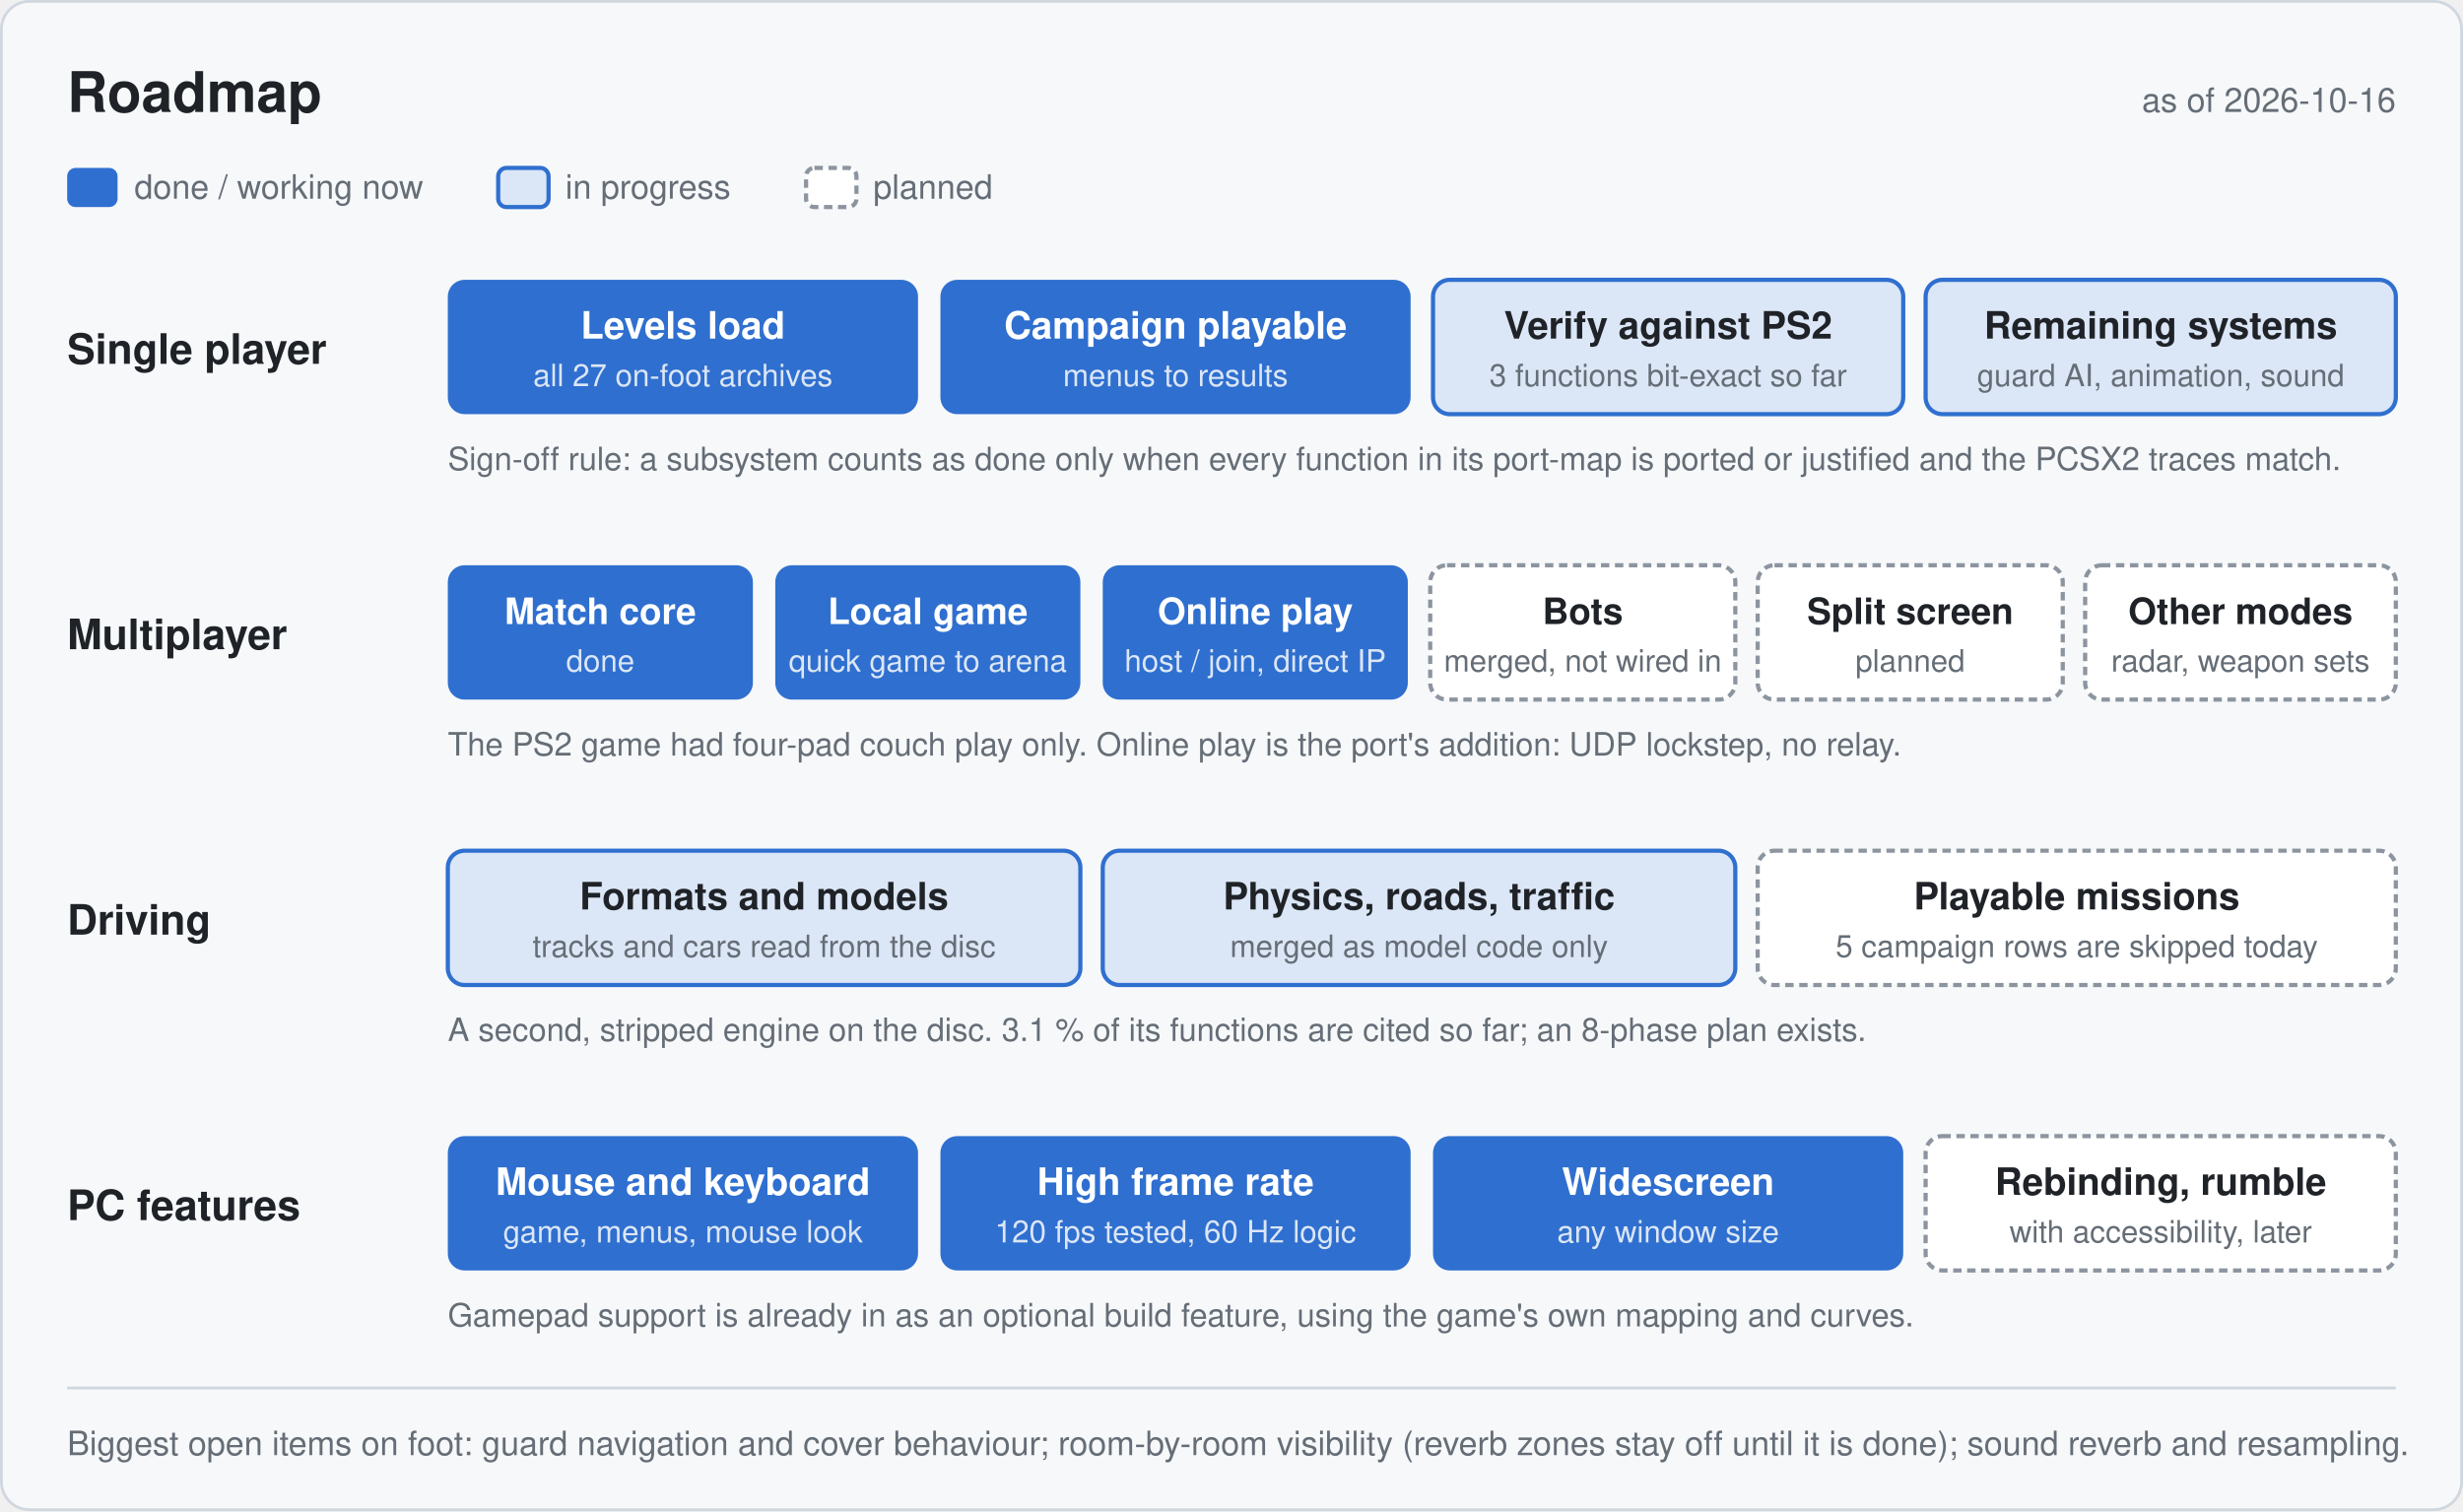
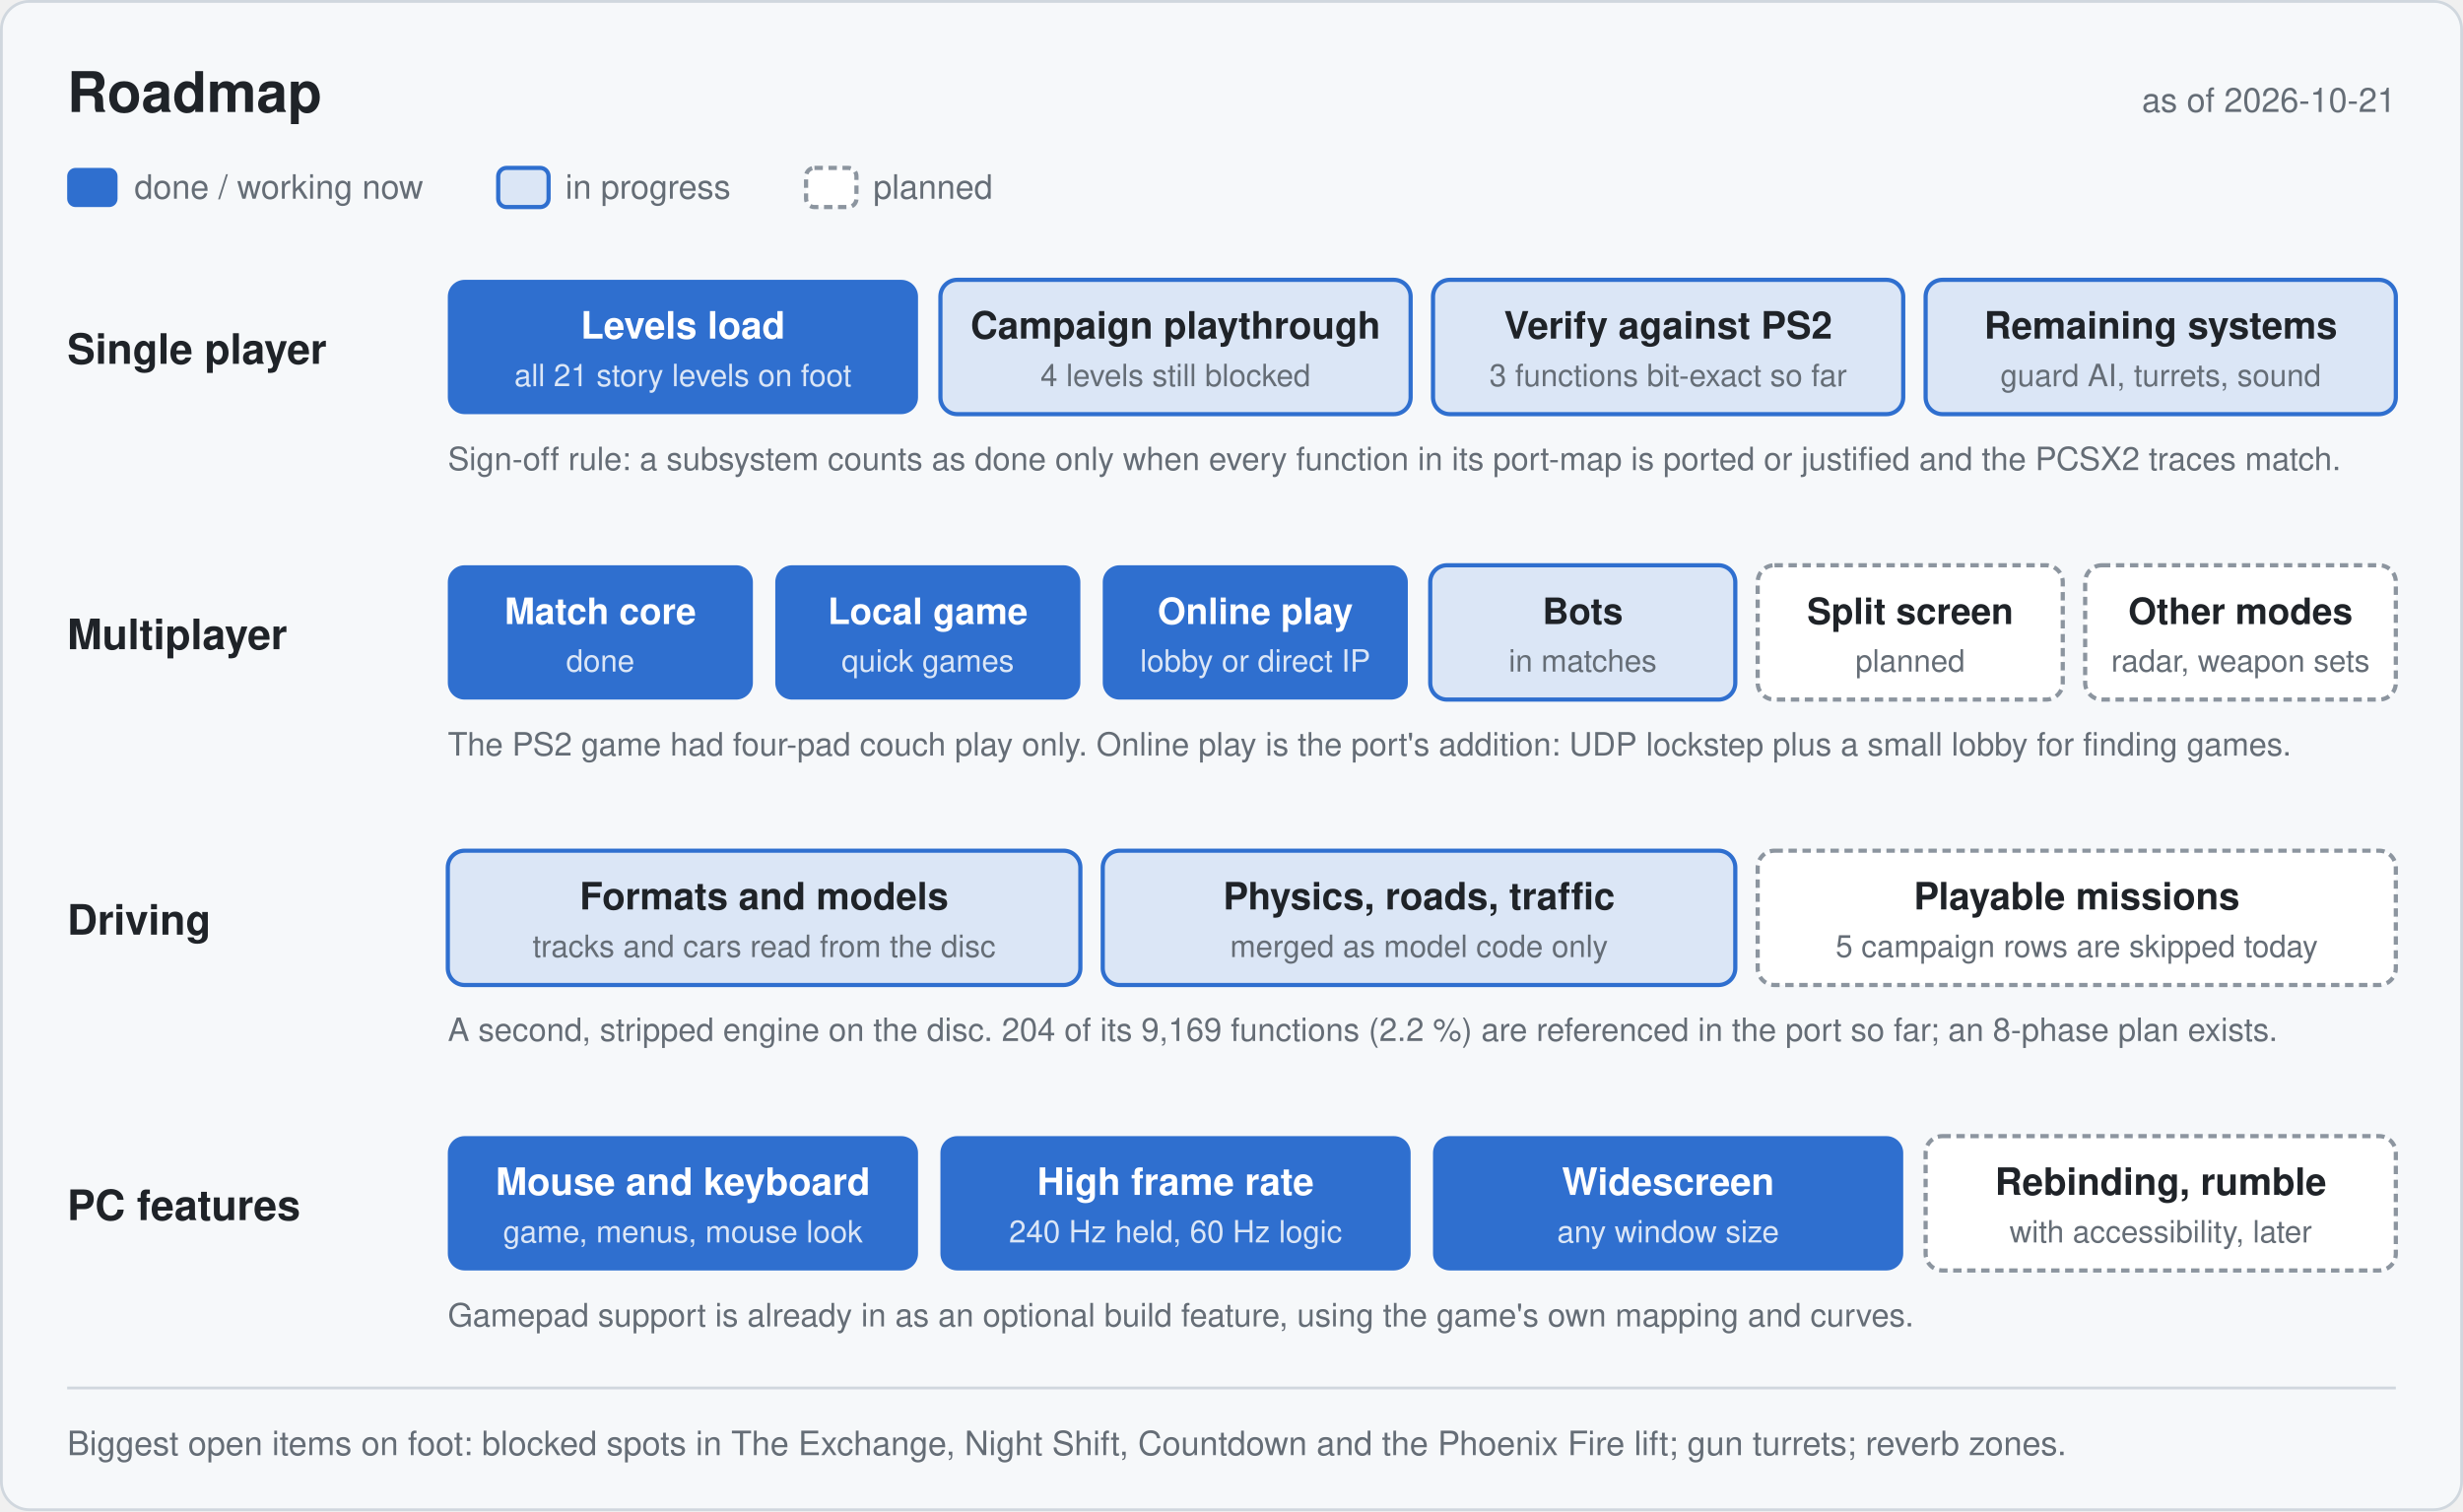
<svg xmlns="http://www.w3.org/2000/svg" width="880" height="540" viewBox="0 0 880 540" font-family="-apple-system, 'Segoe UI', Helvetica, Arial, sans-serif">
  <rect x="0.5" y="0.5" width="879" height="539" rx="10" fill="#f6f8fa" stroke="#d0d7de" />
  <text x="24" y="40" font-size="20" font-weight="600" fill="#1f2328">Roadmap</text>
-   <text x="856" y="40" font-size="12" fill="#656d76" text-anchor="end">as of 2026-10-16</text>
+   <text x="856" y="40" font-size="12" fill="#656d76" text-anchor="end">as of 2026-10-21</text>
  <g font-size="12" fill="#656d76">
    <rect x="24" y="60" width="18" height="14" rx="3" fill="#2f6fcf" />
    <text x="48" y="71">done / working now</text>
    <rect x="178" y="60" width="18" height="14" rx="3" fill="#dbe6f6" stroke="#2f6fcf" stroke-width="1.5" />
    <text x="202" y="71">in progress</text>
    <rect x="288" y="60" width="18" height="14" rx="3" fill="#ffffff" stroke="#8c959f" stroke-width="1.5" stroke-dasharray="3 2" />
    <text x="312" y="71">planned</text>
  </g>
  <text x="24" y="130" font-size="15" font-weight="600" fill="#1f2328">Single player</text>
  <g>
    <rect x="160" y="100" width="168" height="48" rx="6" fill="#2f6fcf" />
    <text x="244" y="121" font-size="13.5" font-weight="600" fill="#ffffff" text-anchor="middle">Levels load</text>
-     <text x="244" y="138" font-size="11" fill="#dbe6f6" text-anchor="middle">all 27 on-foot archives</text>
-     <rect x="336" y="100" width="168" height="48" rx="6" fill="#2f6fcf" />
-     <text x="420" y="121" font-size="13.5" font-weight="600" fill="#ffffff" text-anchor="middle">Campaign playable</text>
-     <text x="420" y="138" font-size="11" fill="#dbe6f6" text-anchor="middle">menus to results</text>
+     <text x="244" y="138" font-size="11" fill="#dbe6f6" text-anchor="middle">all 21 story levels on foot</text>
+     <rect x="336" y="100" width="168" height="48" rx="6" fill="#dbe6f6" stroke="#2f6fcf" stroke-width="1.5" />
+     <text x="420" y="121" font-size="13.5" font-weight="600" fill="#1f2328" text-anchor="middle">Campaign playthrough</text>
+     <text x="420" y="138" font-size="11" fill="#656d76" text-anchor="middle">4 levels still blocked</text>
    <rect x="512" y="100" width="168" height="48" rx="6" fill="#dbe6f6" stroke="#2f6fcf" stroke-width="1.5" />
    <text x="596" y="121" font-size="13.5" font-weight="600" fill="#1f2328" text-anchor="middle">Verify against PS2</text>
    <text x="596" y="138" font-size="11" fill="#656d76" text-anchor="middle">3 functions bit-exact so far</text>
    <rect x="688" y="100" width="168" height="48" rx="6" fill="#dbe6f6" stroke="#2f6fcf" stroke-width="1.5" />
    <text x="772" y="121" font-size="13.5" font-weight="600" fill="#1f2328" text-anchor="middle">Remaining systems</text>
-     <text x="772" y="138" font-size="11" fill="#656d76" text-anchor="middle">guard AI, animation, sound</text>
+     <text x="772" y="138" font-size="11" fill="#656d76" text-anchor="middle">guard AI, turrets, sound</text>
  </g>
  <text x="160" y="168" font-size="11.5" fill="#656d76">Sign-off rule: a subsystem counts as done only when every function in its port-map is ported or justified and the PCSX2 traces match.</text>
  <text x="24" y="232" font-size="15" font-weight="600" fill="#1f2328">Multiplayer</text>
  <g>
    <rect x="160" y="202" width="109" height="48" rx="6" fill="#2f6fcf" />
    <text x="214.5" y="223" font-size="13" font-weight="600" fill="#ffffff" text-anchor="middle">Match core</text>
    <text x="214.5" y="240" font-size="11" fill="#dbe6f6" text-anchor="middle">done</text>
    <rect x="277" y="202" width="109" height="48" rx="6" fill="#2f6fcf" />
    <text x="331.5" y="223" font-size="13" font-weight="600" fill="#ffffff" text-anchor="middle">Local game</text>
-     <text x="331.5" y="240" font-size="11" fill="#dbe6f6" text-anchor="middle">quick game to arena</text>
+     <text x="331.5" y="240" font-size="11" fill="#dbe6f6" text-anchor="middle">quick games</text>
    <rect x="394" y="202" width="109" height="48" rx="6" fill="#2f6fcf" />
    <text x="448.5" y="223" font-size="13" font-weight="600" fill="#ffffff" text-anchor="middle">Online play</text>
-     <text x="448.5" y="240" font-size="11" fill="#dbe6f6" text-anchor="middle">host / join, direct IP</text>
-     <rect x="511" y="202" width="109" height="48" rx="6" fill="#ffffff" stroke="#8c959f" stroke-width="1.5" stroke-dasharray="3 2" />
+     <text x="448.5" y="240" font-size="11" fill="#dbe6f6" text-anchor="middle">lobby or direct IP</text>
+     <rect x="511" y="202" width="109" height="48" rx="6" fill="#dbe6f6" stroke="#2f6fcf" stroke-width="1.5" />
    <text x="565.5" y="223" font-size="13" font-weight="600" fill="#1f2328" text-anchor="middle">Bots</text>
-     <text x="565.5" y="240" font-size="11" fill="#656d76" text-anchor="middle">merged, not wired in</text>
+     <text x="565.5" y="240" font-size="11" fill="#656d76" text-anchor="middle">in matches</text>
    <rect x="628" y="202" width="109" height="48" rx="6" fill="#ffffff" stroke="#8c959f" stroke-width="1.5" stroke-dasharray="3 2" />
    <text x="682.5" y="223" font-size="13" font-weight="600" fill="#1f2328" text-anchor="middle">Split screen</text>
    <text x="682.5" y="240" font-size="11" fill="#656d76" text-anchor="middle">planned</text>
    <rect x="745" y="202" width="111" height="48" rx="6" fill="#ffffff" stroke="#8c959f" stroke-width="1.5" stroke-dasharray="3 2" />
    <text x="800.5" y="223" font-size="13" font-weight="600" fill="#1f2328" text-anchor="middle">Other modes</text>
    <text x="800.5" y="240" font-size="11" fill="#656d76" text-anchor="middle">radar, weapon sets</text>
  </g>
-   <text x="160" y="270" font-size="11.5" fill="#656d76">The PS2 game had four-pad couch play only. Online play is the port's addition: UDP lockstep, no relay.</text>
+   <text x="160" y="270" font-size="11.5" fill="#656d76">The PS2 game had four-pad couch play only. Online play is the port's addition: UDP lockstep plus a small lobby for finding games.</text>
  <text x="24" y="334" font-size="15" font-weight="600" fill="#1f2328">Driving</text>
  <g>
    <rect x="160" y="304" width="226" height="48" rx="6" fill="#dbe6f6" stroke="#2f6fcf" stroke-width="1.5" />
    <text x="273" y="325" font-size="13.5" font-weight="600" fill="#1f2328" text-anchor="middle">Formats and models</text>
    <text x="273" y="342" font-size="11" fill="#656d76" text-anchor="middle">tracks and cars read from the disc</text>
    <rect x="394" y="304" width="226" height="48" rx="6" fill="#dbe6f6" stroke="#2f6fcf" stroke-width="1.5" />
    <text x="507" y="325" font-size="13.5" font-weight="600" fill="#1f2328" text-anchor="middle">Physics, roads, traffic</text>
    <text x="507" y="342" font-size="11" fill="#656d76" text-anchor="middle">merged as model code only</text>
    <rect x="628" y="304" width="228" height="48" rx="6" fill="#ffffff" stroke="#8c959f" stroke-width="1.5" stroke-dasharray="3 2" />
    <text x="742" y="325" font-size="13.5" font-weight="600" fill="#1f2328" text-anchor="middle">Playable missions</text>
    <text x="742" y="342" font-size="11" fill="#656d76" text-anchor="middle">5 campaign rows are skipped today</text>
  </g>
-   <text x="160" y="372" font-size="11.5" fill="#656d76">A second, stripped engine on the disc. 3.1 % of its functions are cited so far; an 8-phase plan exists.</text>
+   <text x="160" y="372" font-size="11.5" fill="#656d76">A second, stripped engine on the disc. 204 of its 9,169 functions (2.2 %) are referenced in the port so far; an 8-phase plan exists.</text>
  <text x="24" y="436" font-size="15" font-weight="600" fill="#1f2328">PC features</text>
  <g>
    <rect x="160" y="406" width="168" height="48" rx="6" fill="#2f6fcf" />
    <text x="244" y="427" font-size="13.5" font-weight="600" fill="#ffffff" text-anchor="middle">Mouse and keyboard</text>
    <text x="244" y="444" font-size="11" fill="#dbe6f6" text-anchor="middle">game, menus, mouse look</text>
    <rect x="336" y="406" width="168" height="48" rx="6" fill="#2f6fcf" />
    <text x="420" y="427" font-size="13.5" font-weight="600" fill="#ffffff" text-anchor="middle">High frame rate</text>
-     <text x="420" y="444" font-size="11" fill="#dbe6f6" text-anchor="middle">120 fps tested, 60 Hz logic</text>
+     <text x="420" y="444" font-size="11" fill="#dbe6f6" text-anchor="middle">240 Hz held, 60 Hz logic</text>
    <rect x="512" y="406" width="168" height="48" rx="6" fill="#2f6fcf" />
    <text x="596" y="427" font-size="13.5" font-weight="600" fill="#ffffff" text-anchor="middle">Widescreen</text>
    <text x="596" y="444" font-size="11" fill="#dbe6f6" text-anchor="middle">any window size</text>
    <rect x="688" y="406" width="168" height="48" rx="6" fill="#ffffff" stroke="#8c959f" stroke-width="1.5" stroke-dasharray="3 2" />
    <text x="772" y="427" font-size="13.5" font-weight="600" fill="#1f2328" text-anchor="middle">Rebinding, rumble</text>
    <text x="772" y="444" font-size="11" fill="#656d76" text-anchor="middle">with accessibility, later</text>
  </g>
  <text x="160" y="474" font-size="11.5" fill="#656d76">Gamepad support is already in as an optional build feature, using the game's own mapping and curves.</text>
  <line x1="24" y1="496" x2="856" y2="496" stroke="#d0d7de" />
-   <text x="24" y="520" font-size="12" fill="#656d76">Biggest open items on foot: guard navigation and cover behaviour; room-by-room visibility (reverb zones stay off until it is done); sound reverb and resampling.</text>
+   <text x="24" y="520" font-size="12" fill="#656d76">Biggest open items on foot: blocked spots in The Exchange, Night Shift, Countdown and the Phoenix Fire lift; gun turrets; reverb zones.</text>
</svg>
